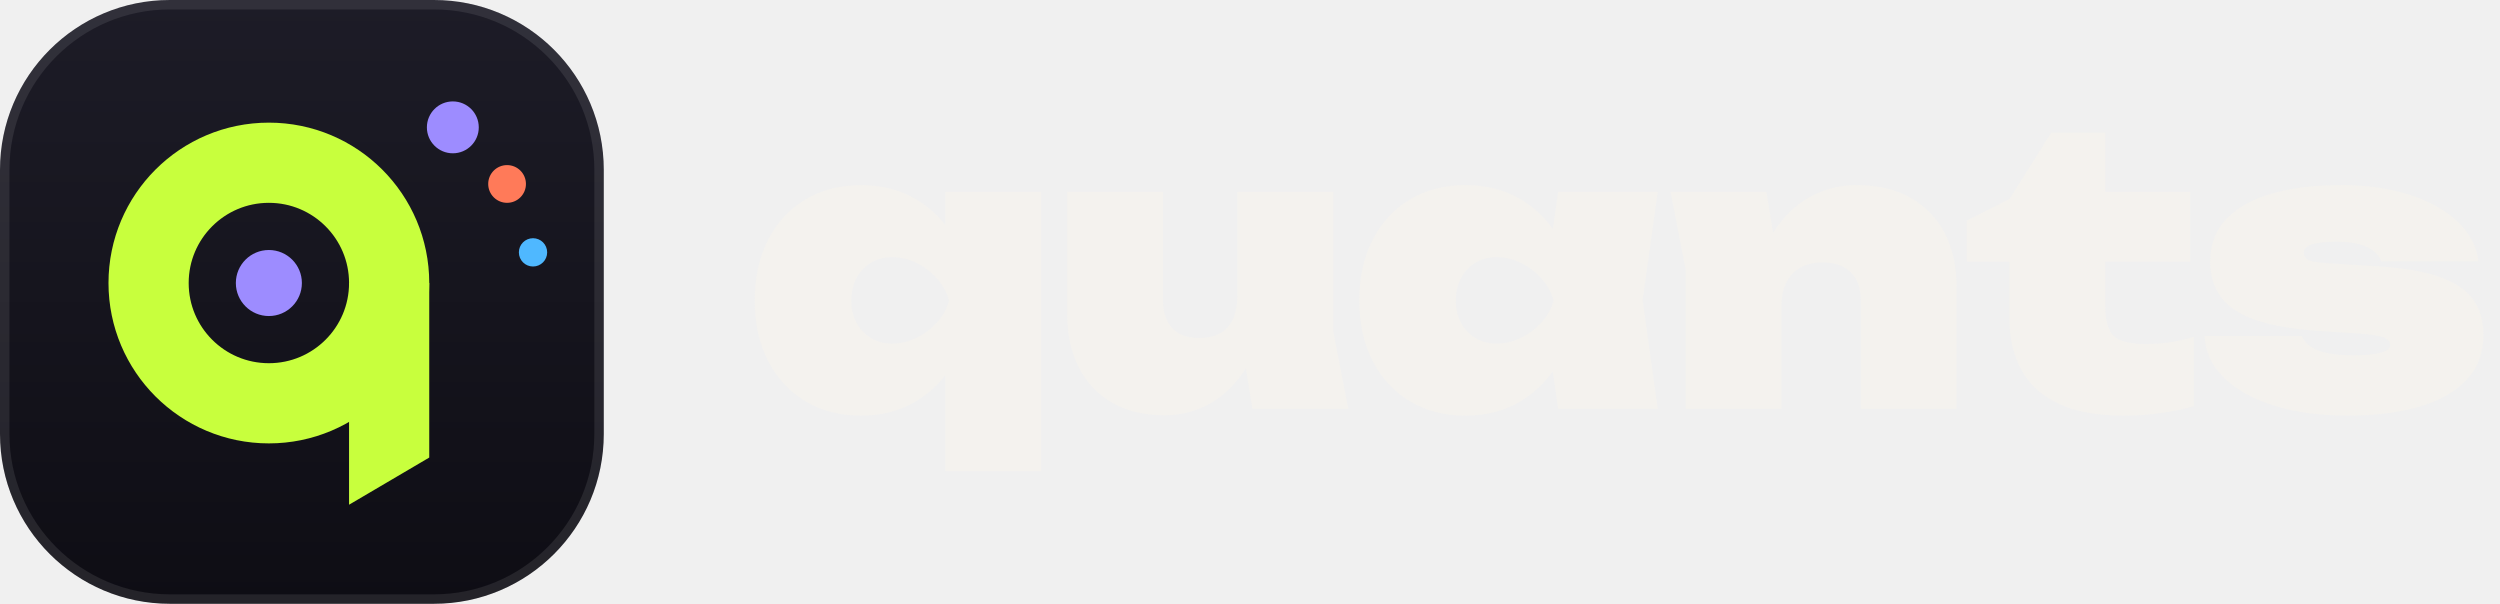
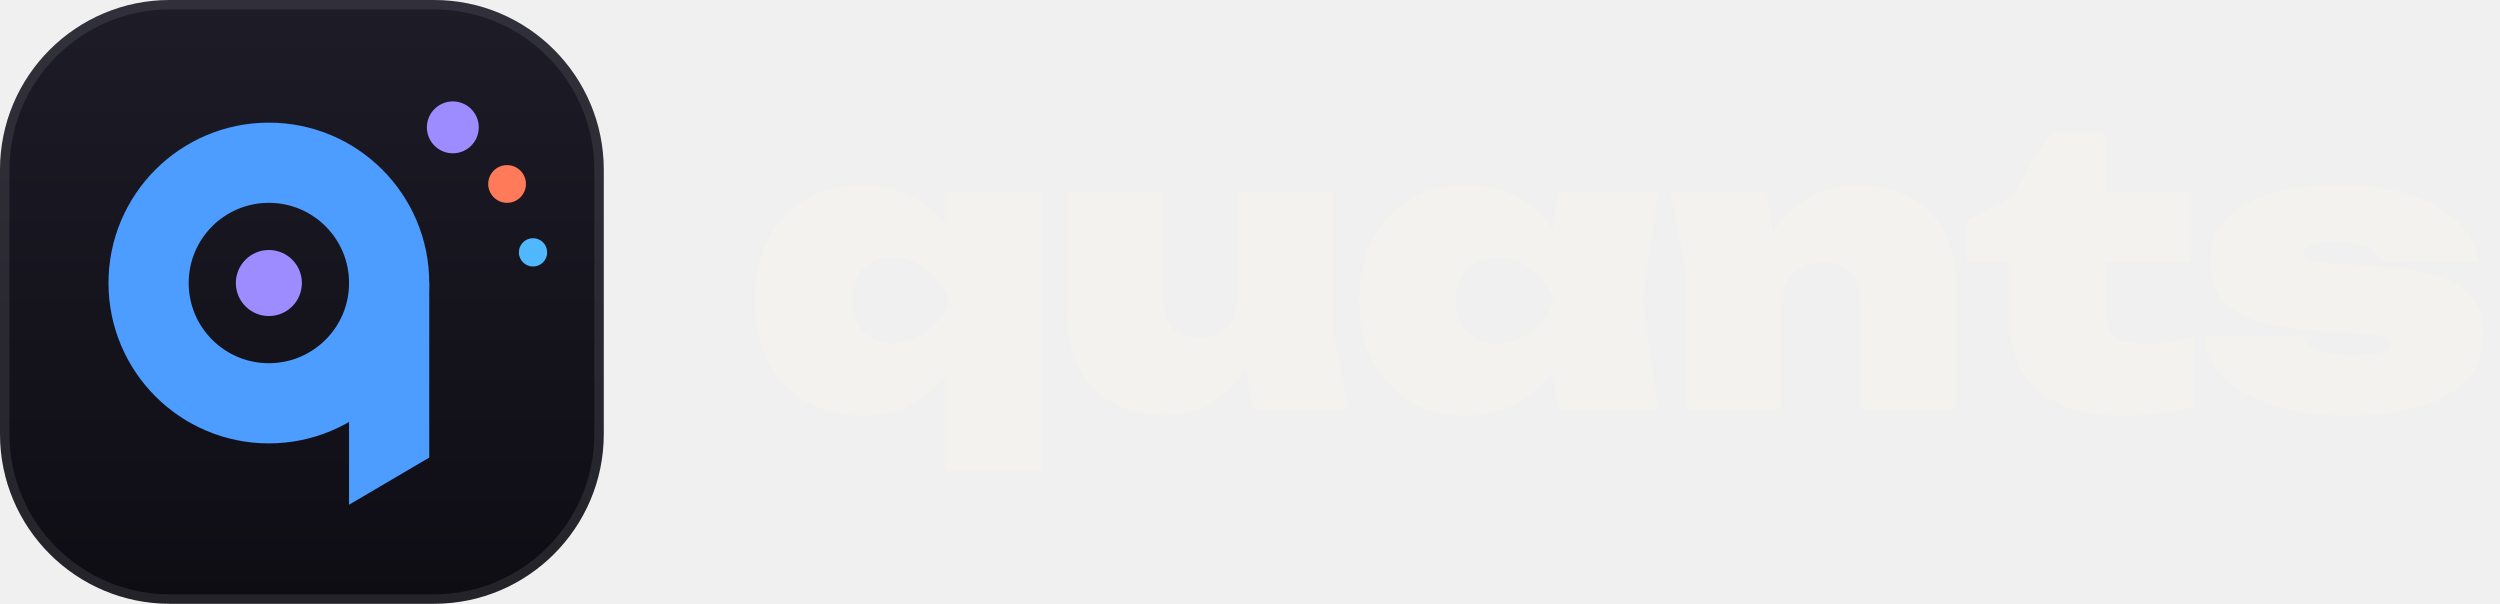
<svg xmlns="http://www.w3.org/2000/svg" viewBox="0 0 530 128" role="img" aria-label="quants">
  <g>
    <defs>
      <linearGradient id="lt" x1="0" y1="0" x2="0" y2="1">
        <stop offset="0" stop-color="#1D1C27" />
        <stop offset="1" stop-color="#0E0D14" />
      </linearGradient>
    </defs>
    <rect width="128" height="128" rx="36" fill="url(#lt)" />
    <rect x="1" y="1" width="126" height="126" rx="35" fill="none" stroke="#FFFFFF" stroke-opacity="0.09" stroke-width="2" />
-     <circle cx="57" cy="60" r="25.5" fill="none" stroke="#C8FF3D" stroke-width="17" />
-     <path d="M74 60 H91 V97 L74 107 Z" fill="#C8FF3D" />
+     <circle cx="57" cy="60" r="25.5" fill="none" stroke="#4C9DFF" stroke-width="17" />
+     <path d="M74 60 H91 V97 L74 107 Z" fill="#4C9DFF" />
    <circle cx="57" cy="60" r="7" fill="#9D8CFF" />
    <circle cx="96" cy="27" r="5.5" fill="#9D8CFF" />
    <circle cx="107.5" cy="39" r="4" fill="#FF7A59" />
    <circle cx="113" cy="53.5" r="3" fill="#4FB8FF" />
  </g>
  <g transform="translate(157.84 86.68) scale(0.8)">
    <path d="M78.6 -57.5V16.5H53.2V-16.0L54.2 -21.5V-40.5L53.2 -43.3V-57.5ZM60.7 -28.7Q59.7 -19.5 55.75 -12.65Q51.8 -5.8 45.45 -2Q39.1 1.8 30.9 1.8Q22.5 1.8 16.15 -2Q9.8 -5.8 6.25 -12.7Q2.7 -19.6 2.7 -28.7Q2.7 -37.9 6.25 -44.8Q9.8 -51.7 16.15 -55.5Q22.5 -59.3 30.9 -59.3Q39.1 -59.3 45.45 -55.55Q51.8 -51.8 55.8 -44.95Q59.8 -38.1 60.7 -28.7ZM28.3 -28.7Q28.3 -25.4 29.65 -22.85Q31.0 -20.3 33.45 -18.8Q35.9 -17.3 39.1 -17.3Q42.4 -17.3 45.5 -18.8Q48.6 -20.3 50.95 -22.85Q53.3 -25.4 54.2 -28.7Q53.3 -32.0 50.95 -34.6Q48.6 -37.2 45.5 -38.7Q42.4 -40.2 39.1 -40.2Q35.9 -40.2 33.45 -38.7Q31.0 -37.2 29.65 -34.6Q28.3 -32.0 28.3 -28.7Z M111.3 1.7Q103.2 1.7 97.4 -1.65Q91.6 -5.0 88.55 -11.05Q85.5 -17.1 85.5 -25.1V-57.5H110.9V-28.7Q110.9 -24.0 113.35 -21.4Q115.8 -18.8 120.3 -18.8Q123.8 -18.8 126.05 -20.05Q128.3 -21.3 129.45 -23.85Q130.6 -26.4 130.6 -30.1L138.1 -26.3Q136.8 -17.0 132.85 -10.75Q128.9 -4.5 123.35 -1.4Q117.8 1.7 111.3 1.7ZM134.6 0.0 130.6 -24.5V-57.5H156.0V-20.6L160.0 0.0Z M215.6 0.0 212.7 -20.3 215.6 -28.7 212.7 -37.0 215.6 -57.5H242L238 -28.8L242 0.0ZM220.9 -28.7Q219.9 -19.5 215.95 -12.65Q212 -5.8 205.65 -2Q199.3 1.8 191.1 1.8Q182.7 1.8 176.35 -2Q170 -5.8 166.45 -12.7Q162.9 -19.6 162.9 -28.7Q162.9 -37.9 166.45 -44.8Q170 -51.7 176.35 -55.5Q182.7 -59.3 191.1 -59.3Q199.3 -59.3 205.65 -55.55Q212 -51.8 216 -44.95Q220 -38.1 220.9 -28.7ZM188.5 -28.7Q188.5 -25.4 189.85 -22.85Q191.2 -20.3 193.65 -18.8Q196.1 -17.3 199.3 -17.3Q202.6 -17.3 205.7 -18.8Q208.8 -20.3 211.15 -22.85Q213.5 -25.4 214.4 -28.7Q213.5 -32.0 211.15 -34.6Q208.8 -37.2 205.7 -38.7Q202.6 -40.2 199.3 -40.2Q196.1 -40.2 193.65 -38.7Q191.2 -37.2 189.85 -34.6Q188.5 -32.0 188.5 -28.7Z M245.4 -57.5H270.8L274.8 -33.0V0.0H249.4V-36.9ZM294.7 -59.3Q303.1 -59.3 309.0 -55.95Q314.9 -52.6 318.05 -46.55Q321.2 -40.5 321.2 -32.4V0.0H295.8V-28.8Q295.8 -33.6 293.15 -36.2Q290.5 -38.8 285.7 -38.8Q282.3 -38.8 279.85 -37.45Q277.4 -36.1 276.1 -33.55Q274.8 -31.0 274.8 -27.4L267.3 -31.2Q268.7 -40.6 272.7 -46.85Q276.7 -53.1 282.4 -56.2Q288.1 -59.3 294.7 -59.3Z M323.9 -39.0V-49.9L335.2 -55.6L346.3 -73.2H360.6V-57.5H383.1V-39.0H360.6V-27.2Q360.6 -21.7 362.7 -19.45Q364.8 -17.2 371.3 -17.2Q375.3 -17.2 378.45 -17.75Q381.6 -18.3 384.1 -19.1V-0.7Q380.7 0.3 375.75 1.05Q370.8 1.8 365.4 1.8Q355.2 1.8 348.5 -1.25Q341.8 -4.3 338.5 -10.1Q335.2 -15.9 335.2 -23.9V-39.0Z M460.8 -19.6Q460.8 -12.4 456.3 -7.65Q451.8 -2.9 443.75 -0.55Q435.7 1.8 424.9 1.8Q413.8 1.8 405.35 -0.85Q396.9 -3.5 392.05 -8.25Q387.2 -13.0 386.9 -19.3H412.7Q413.4 -17.6 415.1 -16.45Q416.8 -15.3 419.55 -14.75Q422.3 -14.2 426.3 -14.2Q431.1 -14.2 433.6 -14.9Q436.1 -15.6 436.1 -16.9Q436.1 -18.4 434.0 -19.05Q431.9 -19.7 427.2 -20.0L417.8 -20.6Q406.9 -21.3 400.45 -23.55Q394.0 -25.8 391.2 -29.7Q388.4 -33.6 388.4 -39.0Q388.4 -45.9 392.75 -50.4Q397.1 -54.9 404.9 -57.1Q412.7 -59.3 423.1 -59.3Q433.3 -59.3 441.2 -56.75Q449.1 -54.2 453.9 -49.7Q458.7 -45.2 459.5 -39.1H433.7Q433.2 -40.7 431.7 -41.85Q430.2 -43.0 427.8 -43.65Q425.4 -44.3 422.0 -44.3Q417.4 -44.3 415.3 -43.55Q413.2 -42.8 413.2 -41.5Q413.2 -40.0 414.5 -39.4Q415.8 -38.8 419.6 -38.6L432.2 -37.8Q443.0 -37.2 449.25 -34.95Q455.5 -32.7 458.15 -28.9Q460.8 -25.1 460.8 -19.6Z" fill="#F4F2EE" />
  </g>
</svg>
